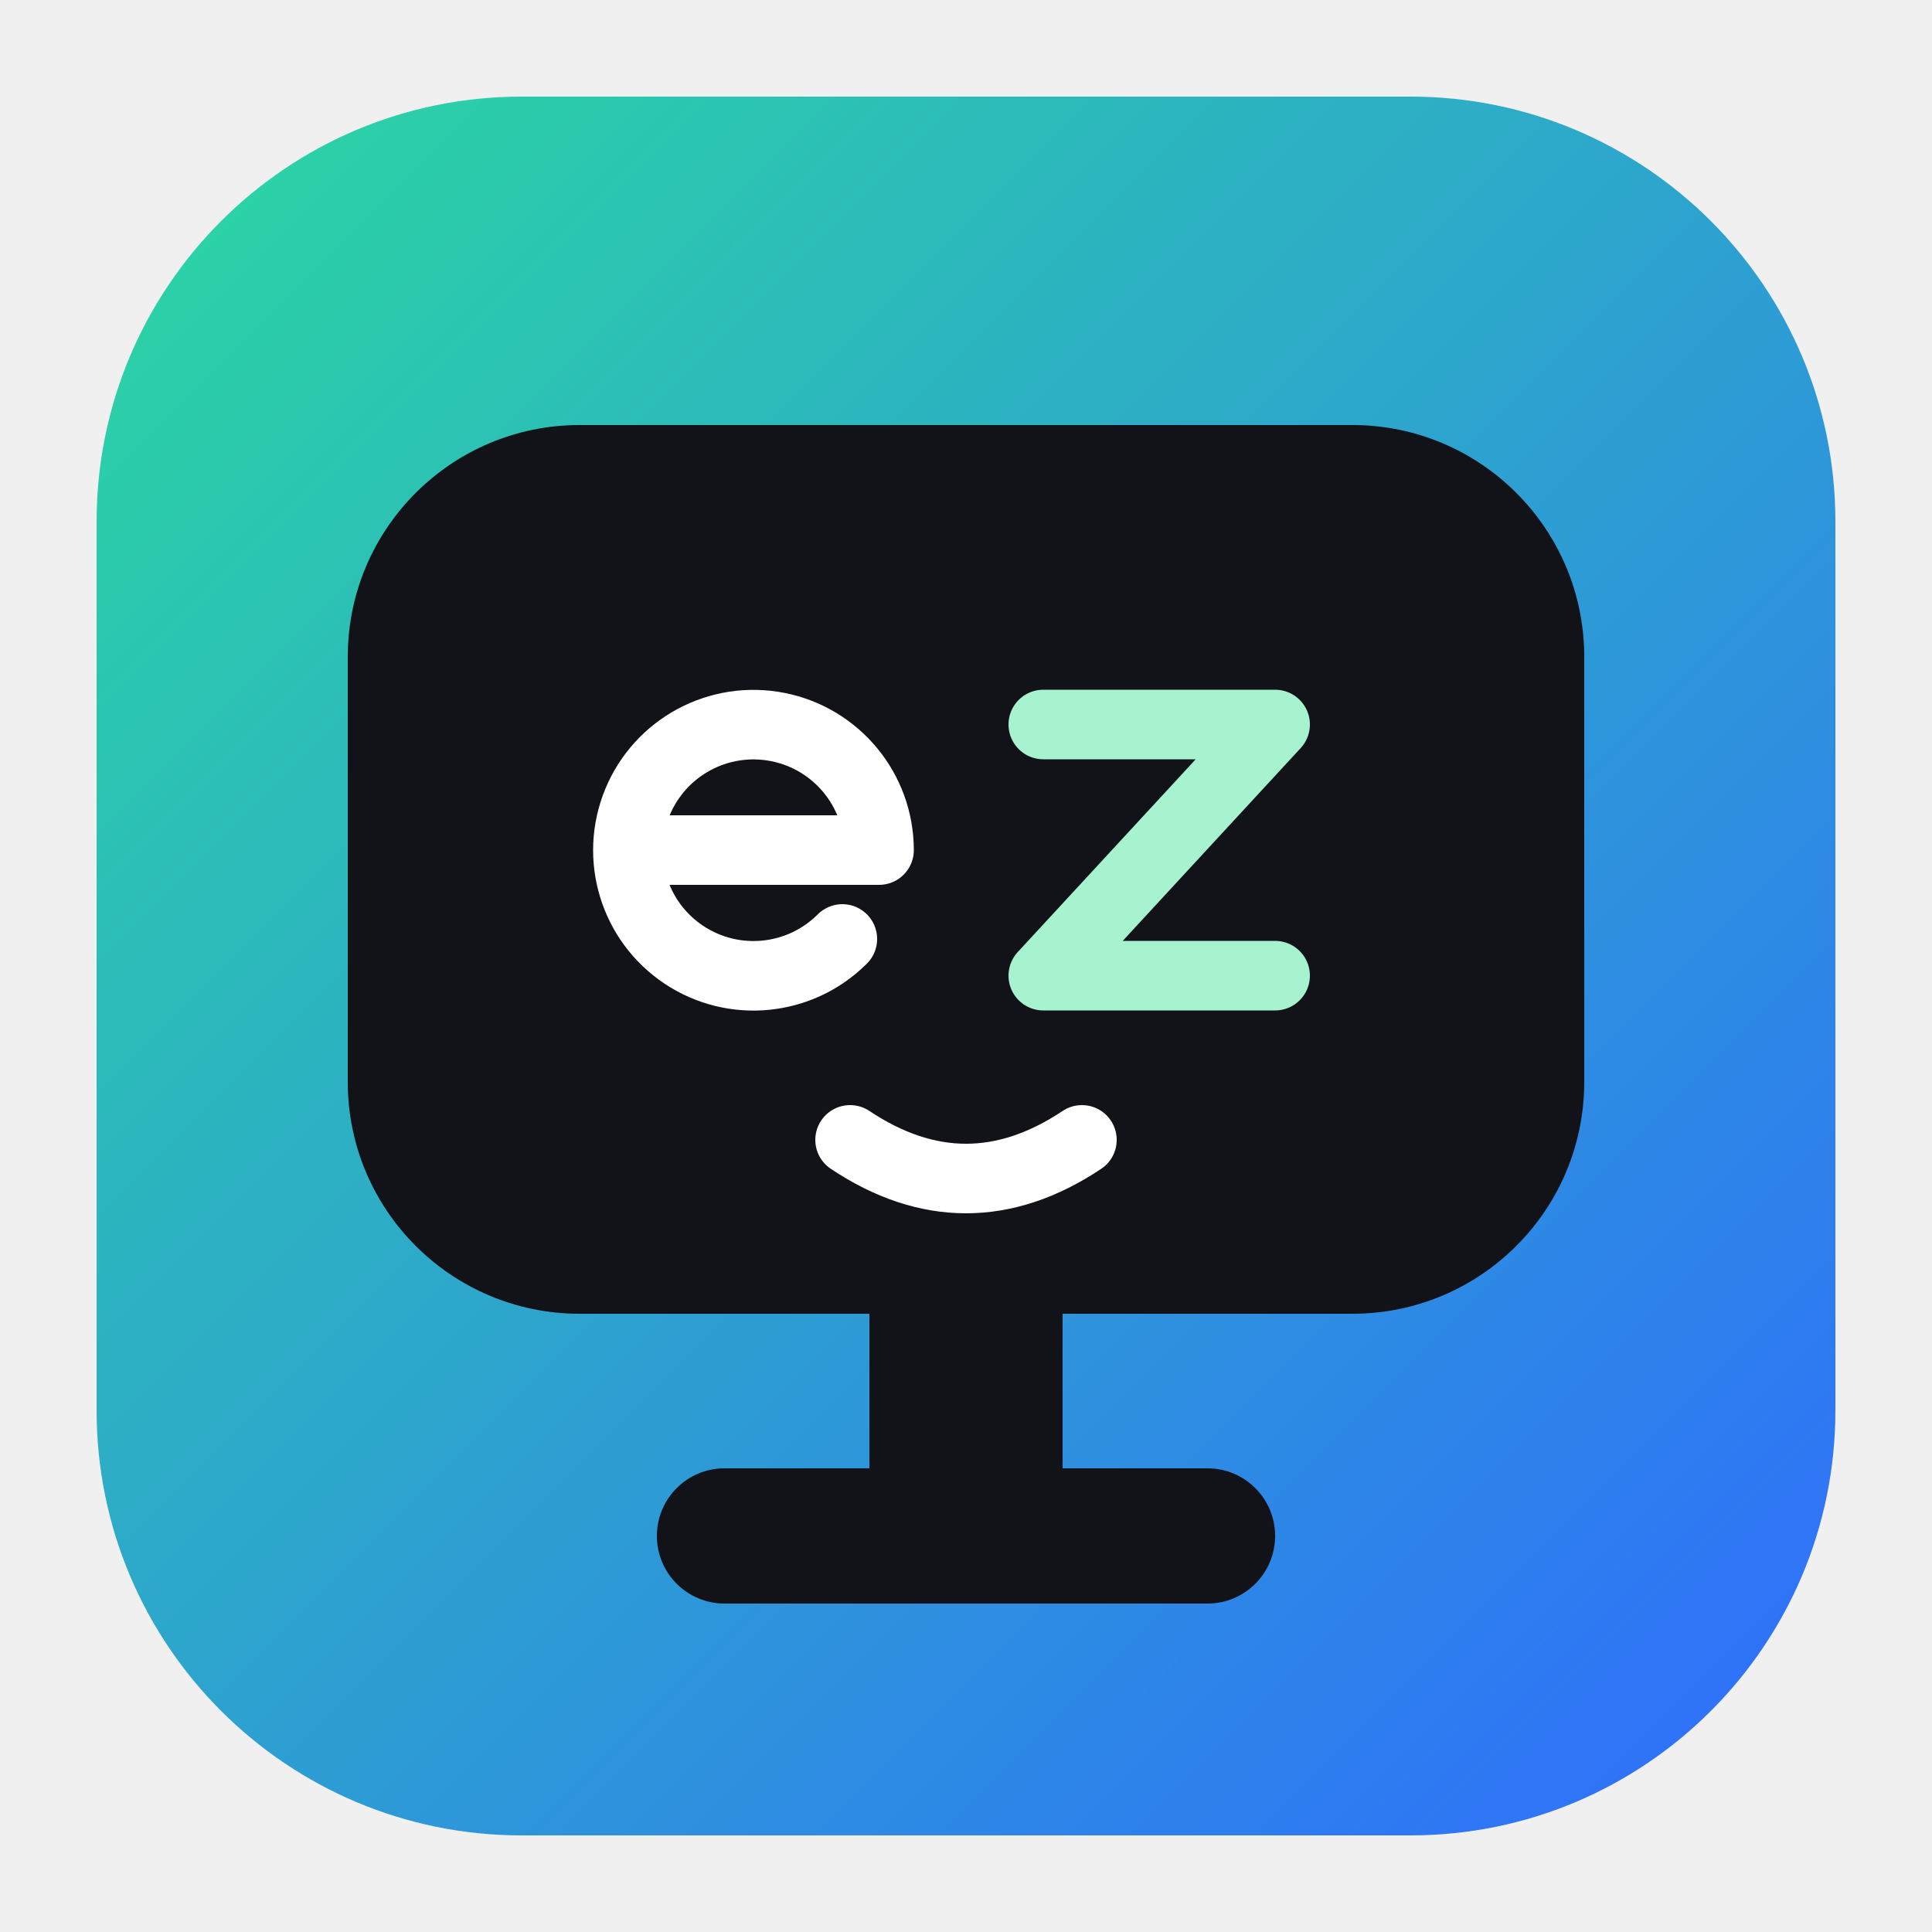
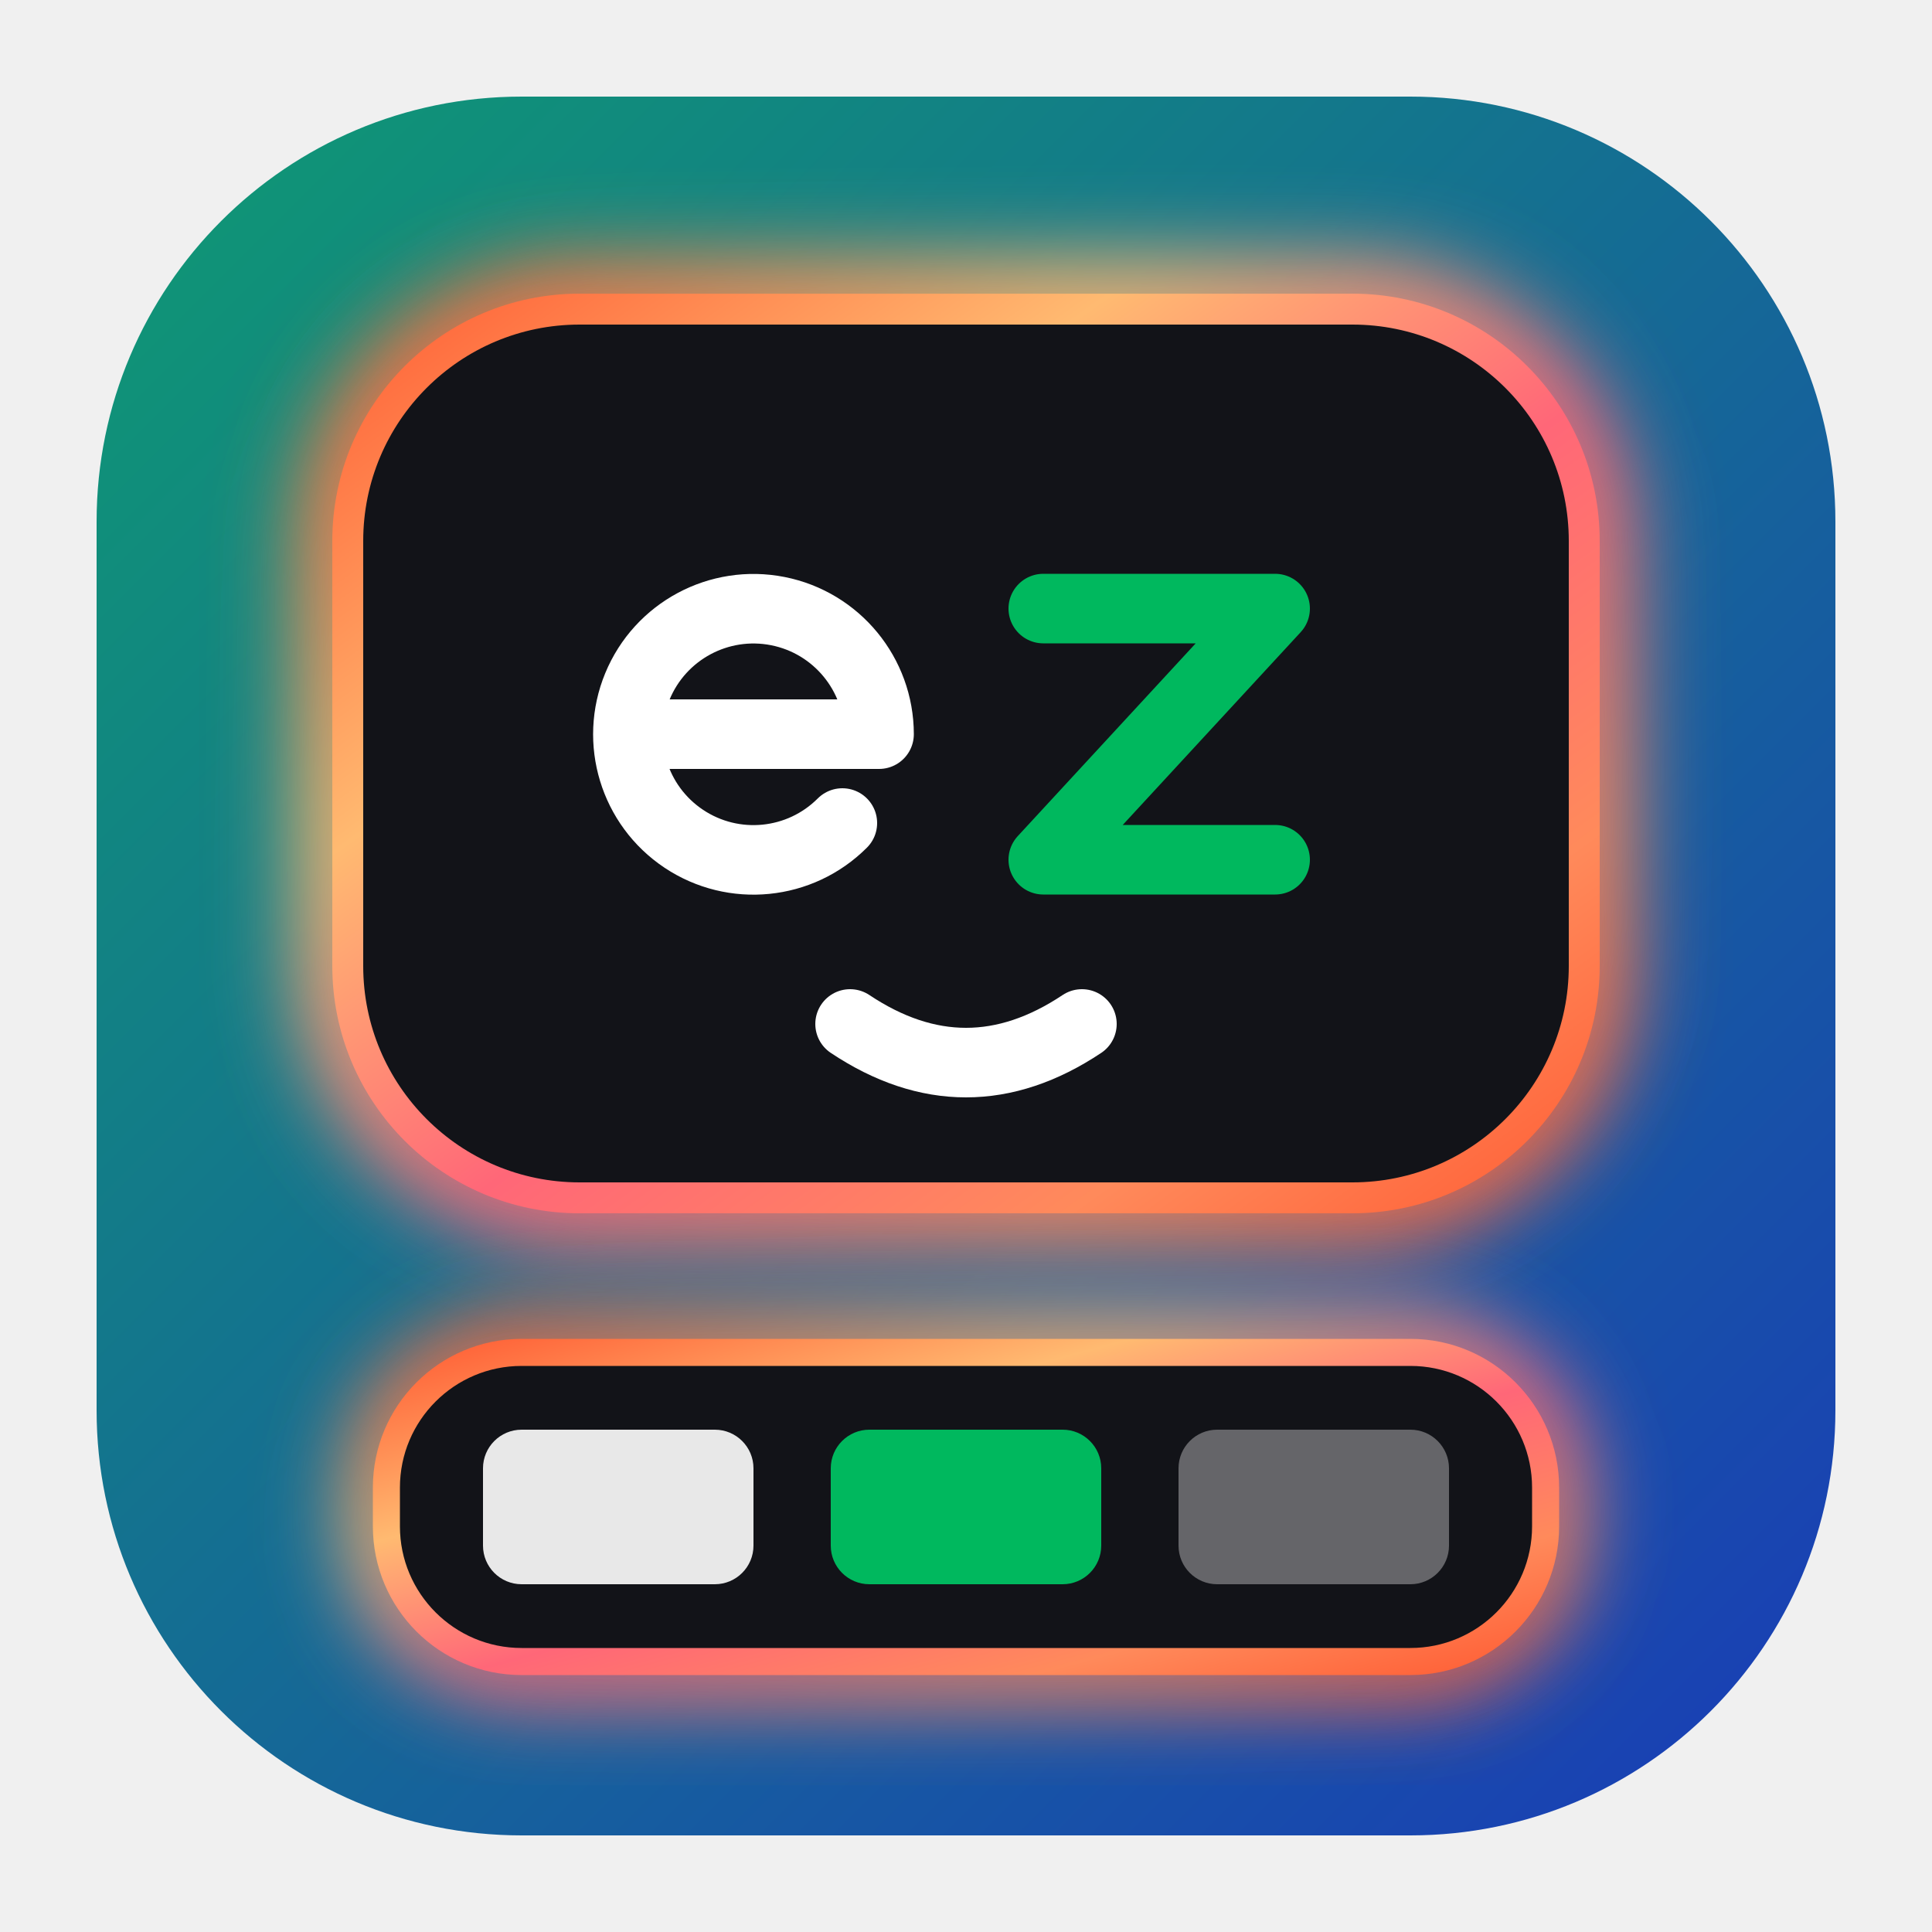
<svg xmlns="http://www.w3.org/2000/svg" viewBox="0 0 100 100" width="1024" height="1024">
  <defs>
    <linearGradient id="aurora" x1="0" y1="0" x2="1" y2="1">
-       <stop offset="0" stop-color="#2BD9A0" />
-       <stop offset="1" stop-color="#2F6BFF" />
+       <stop offset="0" stop-color="#0F9A72" />
+       <stop offset="1" stop-color="#1A3BB8" />
    </linearGradient>
+     <linearGradient id="glow" x1="0" y1="0" x2="1" y2="1">
+       <stop offset="0" stop-color="#FF5F36" />
+       <stop offset="0.3" stop-color="#FFBA71" />
+       <stop offset="0.55" stop-color="#FF6778" />
+       <stop offset="0.8" stop-color="#FF8A5B" />
+       <stop offset="1" stop-color="#FF5F36" />
+     </linearGradient>
+     <filter id="haze" x="-40%" y="-40%" width="180%" height="180%">
+       <feGaussianBlur stdDeviation="2.2" />
+     </filter>
  </defs>
  <rect x="5" y="5" width="90" height="90" rx="22" fill="url(#aurora)" />
-   <rect x="18" y="22" width="64" height="46" rx="12" fill="#121318" />
-   <rect x="45" y="67" width="10" height="10" fill="#121318" />
-   <rect x="34" y="76" width="32" height="7" rx="3.5" fill="#121318" />
+   <rect x="18" y="16" width="64" height="46" rx="12" fill="none" stroke="url(#glow)" stroke-width="5" filter="url(#haze)" />
+   <rect x="18" y="16" width="64" height="46" rx="12" fill="#121318" />
+   <rect x="18" y="16" width="64" height="46" rx="12" fill="none" stroke="url(#glow)" stroke-width="1.6" />
  <g fill="none" stroke-width="3.6" stroke-linecap="round" stroke-linejoin="round">
-     <path d="M32.5 44 H45.5 A6.5 6.5 0 1 0 43.6 48.6" stroke="#FFFFFF" />
-     <path d="M54 37.5 H66 L54 50.5 H66" stroke="#A7F3D0" />
-     <path d="M44 59 Q50 63 56 59" stroke="#FFFFFF" />
+     <path d="M32.5 38 H45.5 A6.5 6.5 0 1 0 43.6 42.6" stroke="#FFFFFF" />
+     <path d="M54 31.5 H66 L54 44.5 H66" stroke="#00B85E" />
+     <path d="M44 53 Q50 57 56 53" stroke="#FFFFFF" />
  </g>
+   <rect x="20" y="70" width="60" height="16" rx="7" fill="none" stroke="url(#glow)" stroke-width="4" filter="url(#haze)" />
+   <rect x="20" y="70" width="60" height="16" rx="7" fill="#121318" />
+   <rect x="20" y="70" width="60" height="16" rx="7" fill="none" stroke="url(#glow)" stroke-width="1.4" />
+   <rect x="25" y="74" width="14" height="8" rx="2" fill="#FFFFFF" opacity=".9" />
+   <rect x="43" y="74" width="14" height="8" rx="2" fill="#00B85E" />
+   <rect x="61" y="74" width="14" height="8" rx="2" fill="#FFFFFF" opacity=".35" />
</svg>
